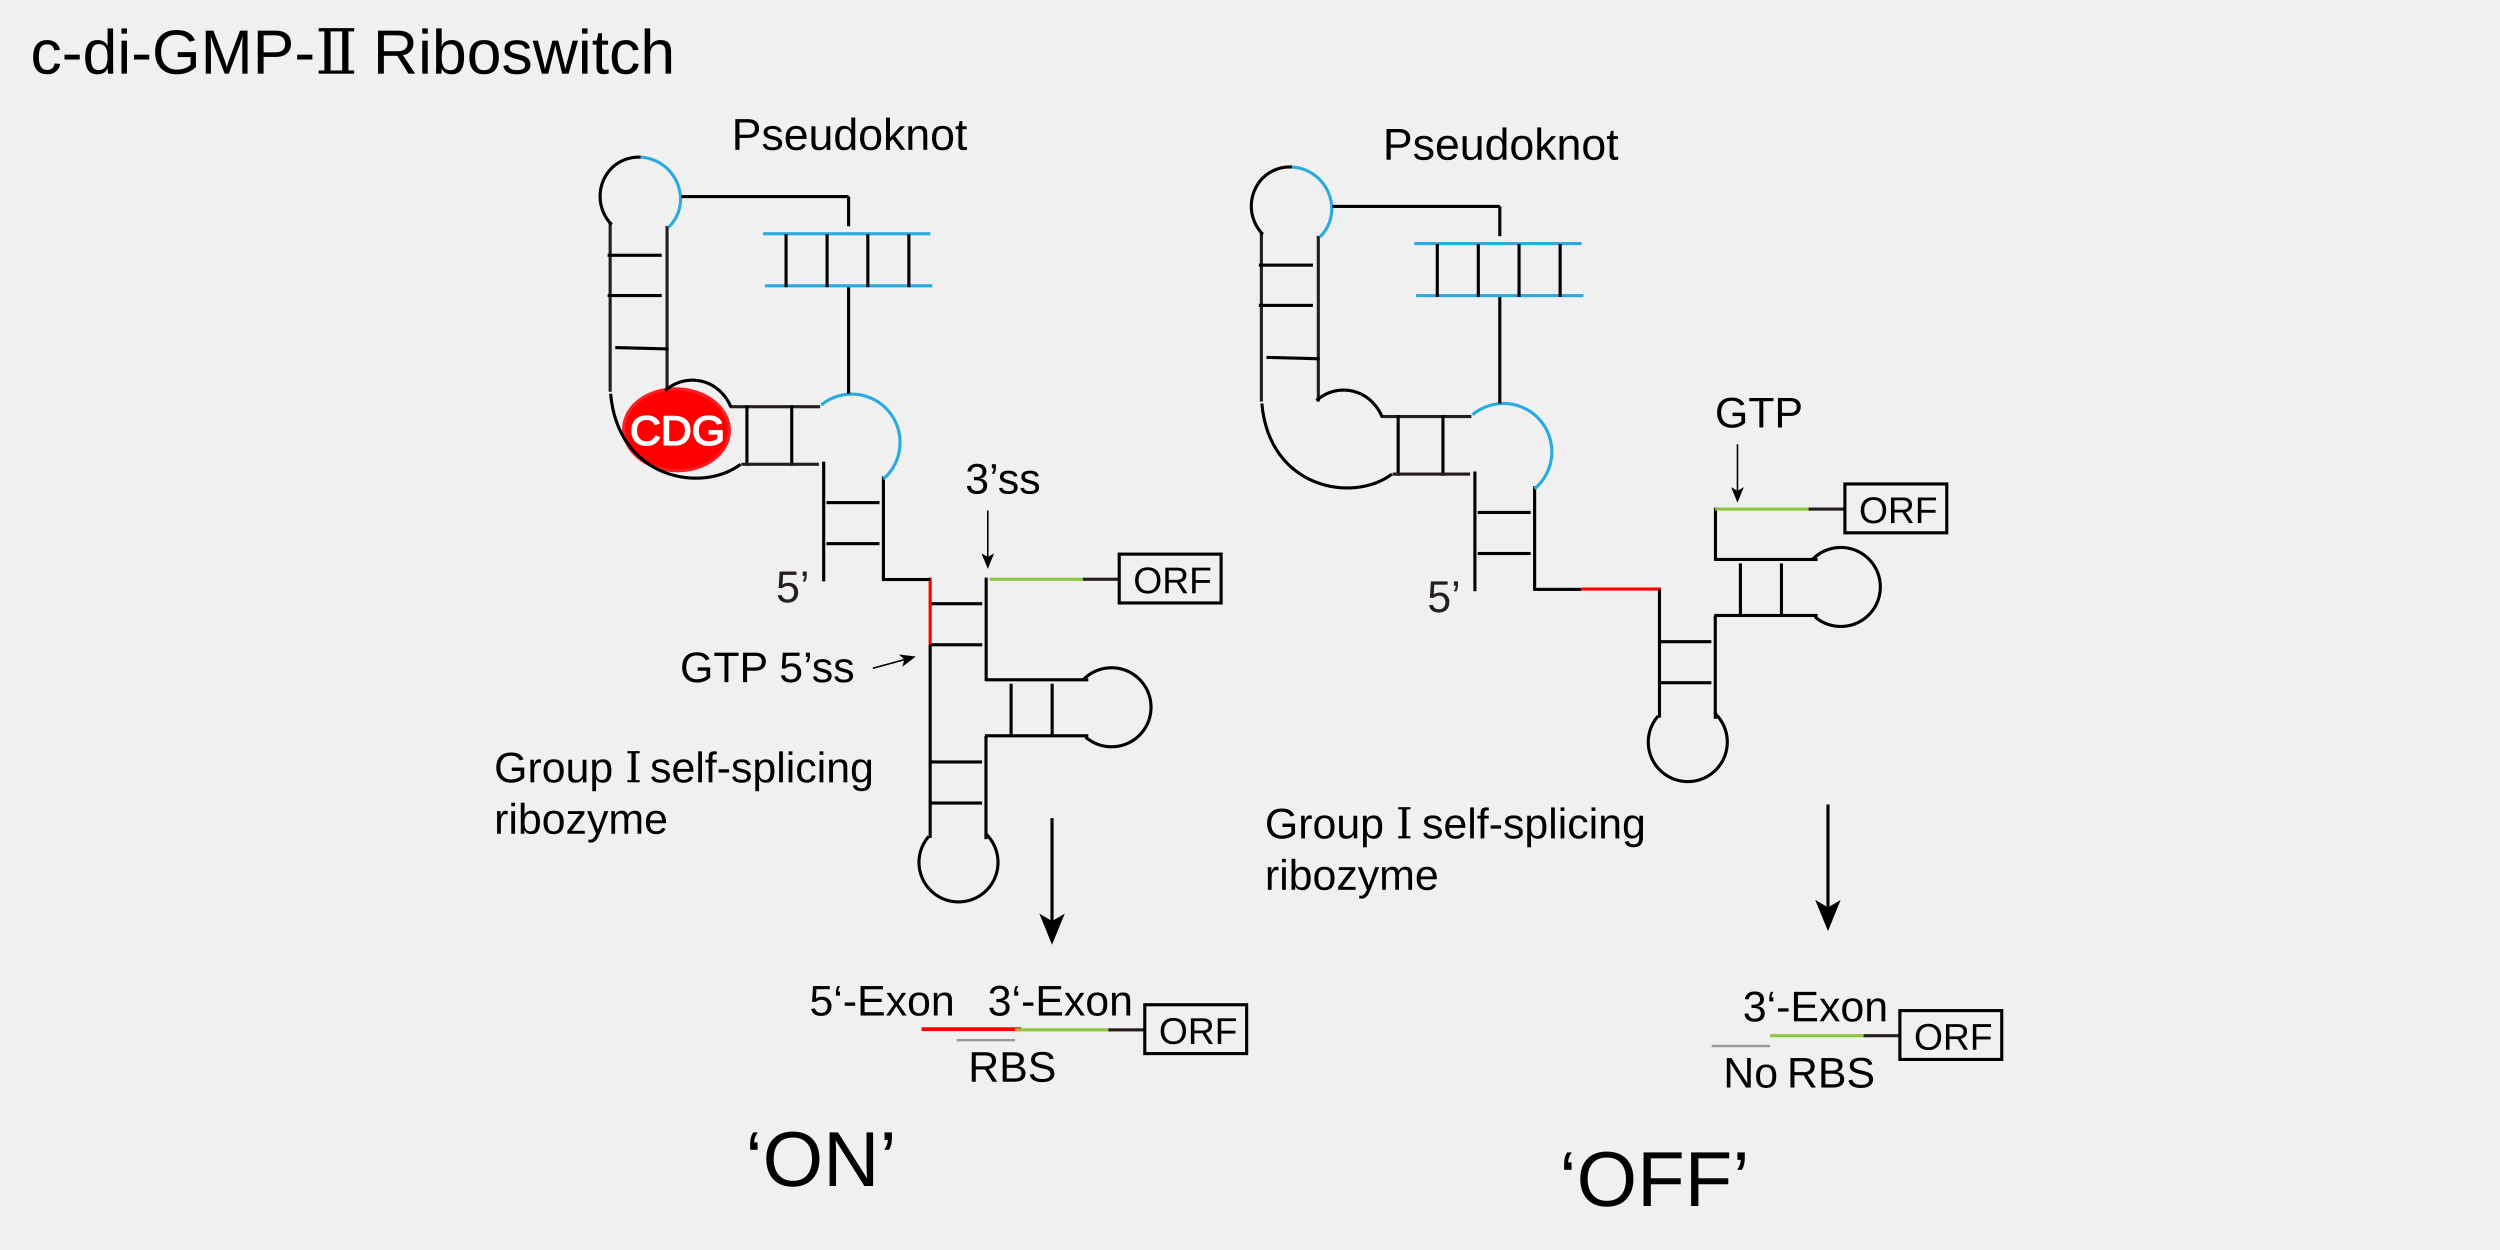
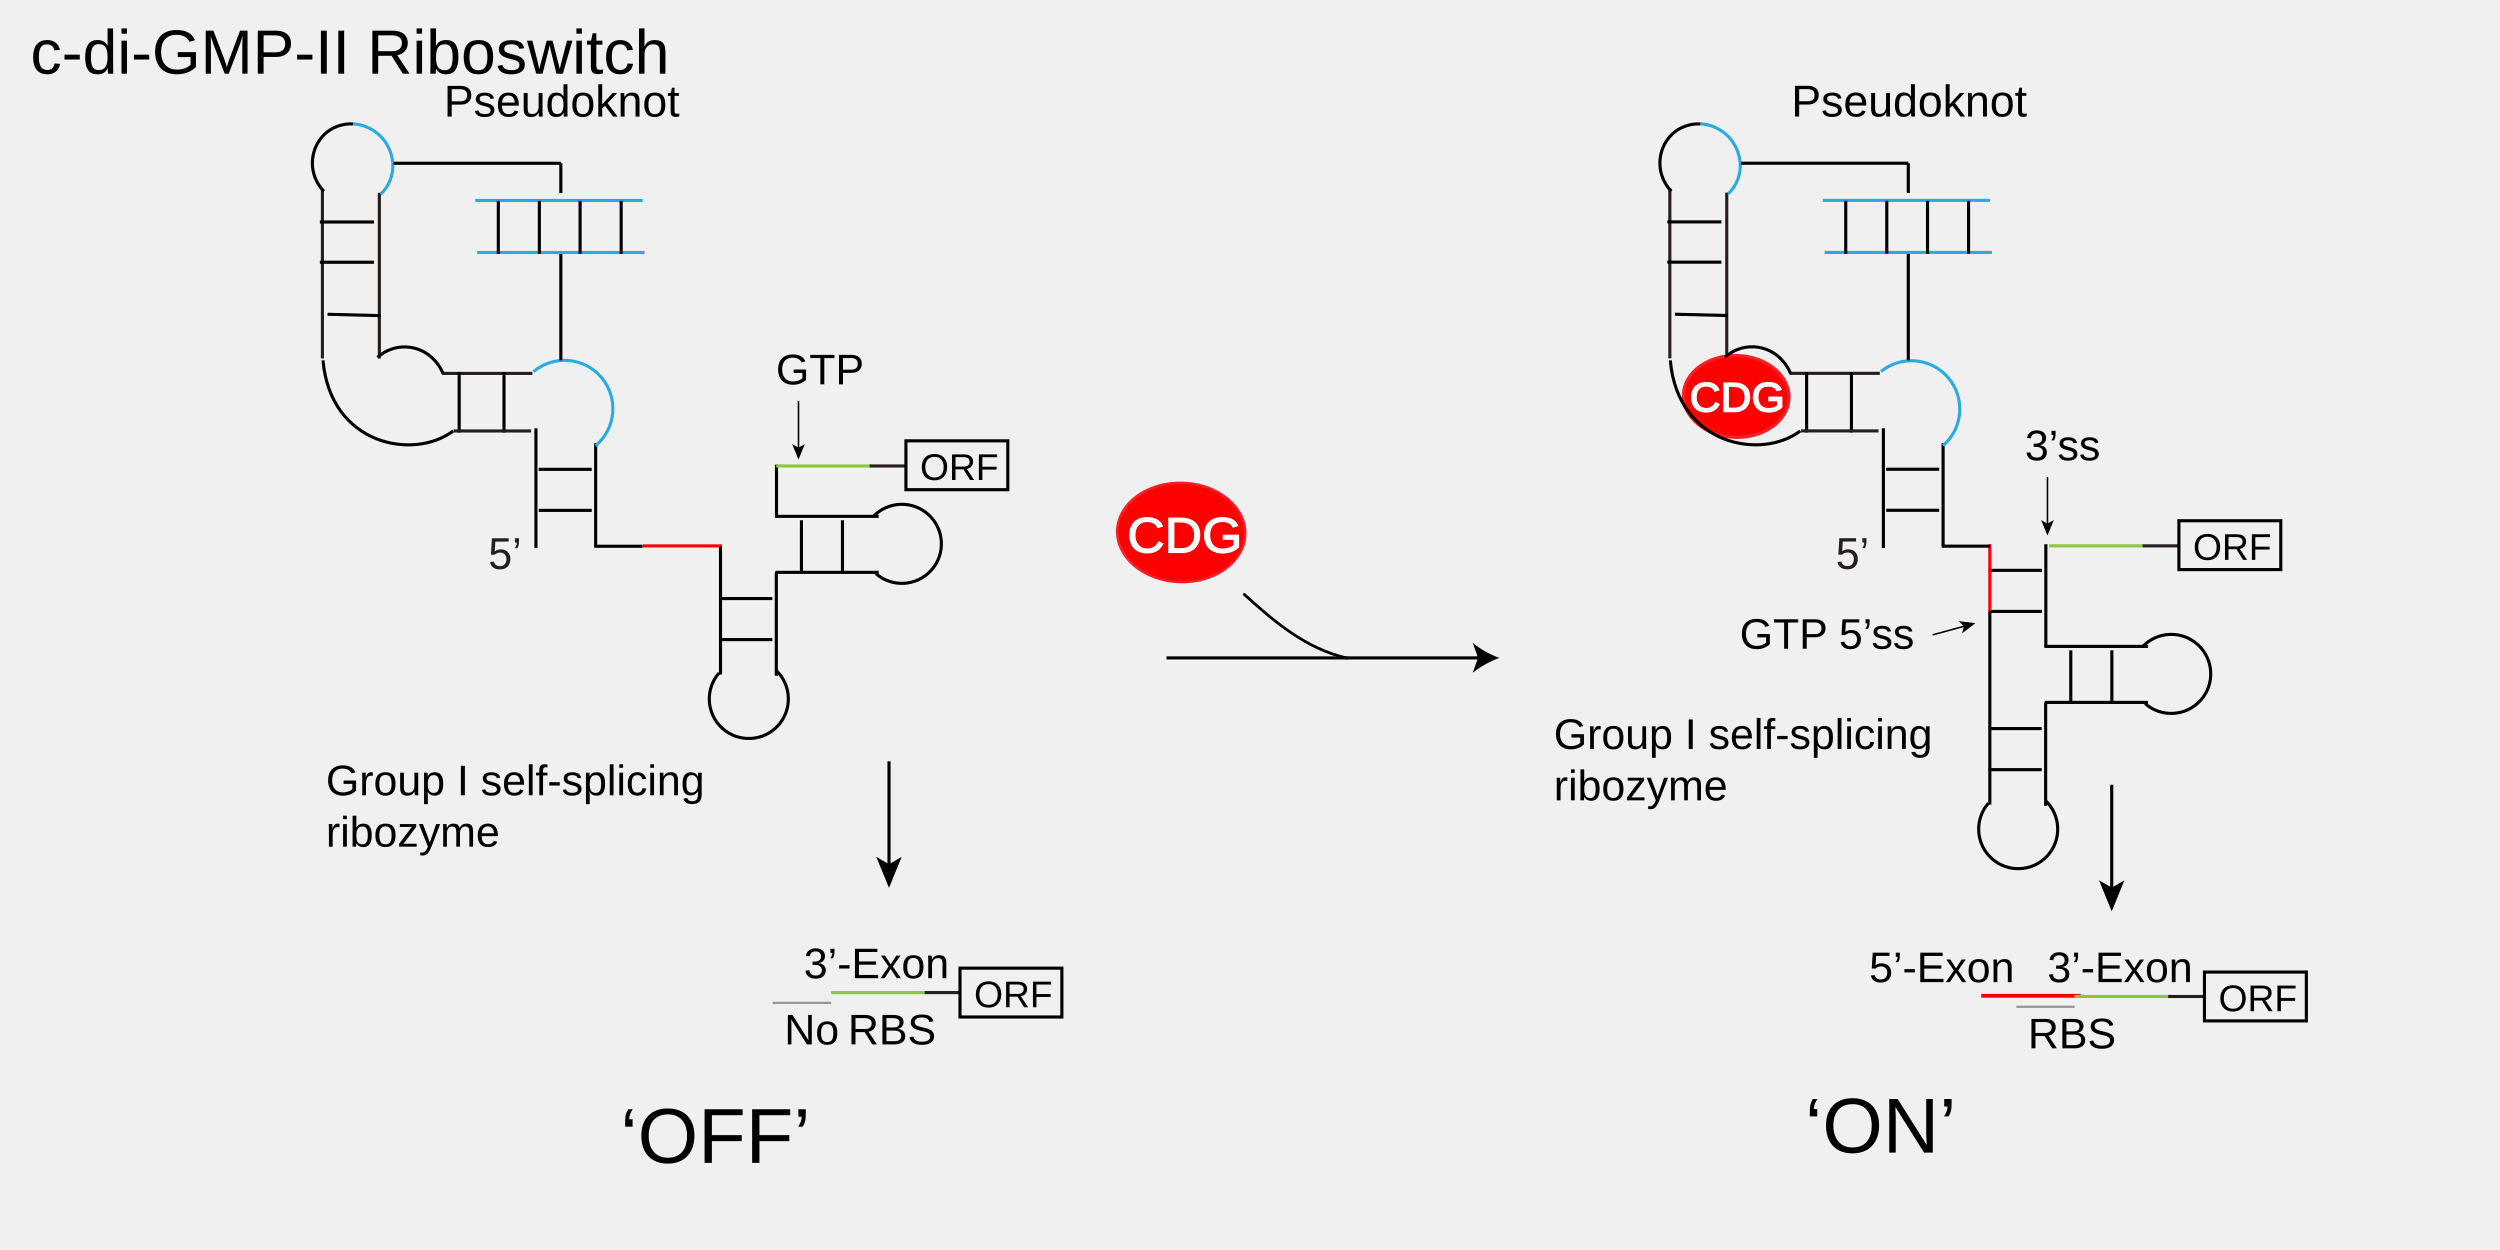
<svg xmlns="http://www.w3.org/2000/svg" id="图层_1" data-name="图层 1" viewBox="0 0 800 400">
  <defs>
-     <style>.cls-1{font-size:20px;}.cls-1,.cls-13,.cls-14,.cls-18,.cls-20,.cls-4,.cls-8{font-family:ArialMT, Arial;}.cls-2{font-family:TimesNewRomanPSMT, Times New Roman;}.cls-12,.cls-24,.cls-26,.cls-3,.cls-6,.cls-9{fill:none;}.cls-3{stroke:#251e1c;}.cls-18,.cls-4{font-size:14.28px;}.cls-4{fill:#251e1c;}.cls-5{letter-spacing:-0.04em;}.cls-10,.cls-11,.cls-24,.cls-6{stroke:#000;}.cls-11,.cls-17,.cls-25,.cls-7{fill:red;}.cls-7{stroke:#ff1d25;}.cls-8{font-size:13.17px;stroke:#fff;}.cls-10,.cls-8{fill:#fff;}.cls-24,.cls-8{stroke-width:0.5px;}.cls-9{stroke:#29abe2;}.cls-10{stroke-miterlimit:10;}.cls-12{stroke:#8cc63f;}.cls-13{font-size:11.9px;}.cls-14{font-size:24.92px;}.cls-15{letter-spacing:-0.04em;}.cls-16{letter-spacing:-0.04em;}.cls-17,.cls-25{stroke:red;}.cls-19{letter-spacing:-0.04em;}.cls-20{font-size:13.71px;}.cls-21{letter-spacing:0em;}.cls-22{letter-spacing:-0.02em;}.cls-23{letter-spacing:-0.02em;}.cls-25{stroke-width:1.22px;}.cls-26{stroke:#999;stroke-width:0.75px;}.cls-27{font-family:AdobeSongStd-Light-GBpc-EUC-H, Adobe Song Std;letter-spacing:0em;}.cls-28{letter-spacing:-0.02em;}</style>
+     <style>.cls-1,.cls-13,.cls-14,.cls-17,.cls-18,.cls-2,.cls-20,.cls-21,.cls-26,.cls-28,.cls-29,.cls-4,.cls-5,.cls-8,.cls-9{isolation:isolate;}.cls-2{font-size:20px;}.cls-13,.cls-14,.cls-17,.cls-18,.cls-2,.cls-20,.cls-21,.cls-26,.cls-28,.cls-29,.cls-4,.cls-5,.cls-8,.cls-9{font-family:ArialMT, Arial;}.cls-10,.cls-11,.cls-12,.cls-16,.cls-22,.cls-23,.cls-24,.cls-29,.cls-3,.cls-6,.cls-9{fill:none;}.cls-3{stroke:#251e1c;}.cls-17,.cls-26,.cls-4,.cls-5{font-size:14.28px;}.cls-26,.cls-4,.cls-5{fill:#251e1c;}.cls-5{letter-spacing:-0.08em;}.cls-11,.cls-22,.cls-6{stroke:#000;}.cls-27,.cls-7{fill:red;stroke:#ff1d25;}.cls-8,.cls-9{font-size:13.17px;}.cls-28,.cls-8{fill:#fff;}.cls-29,.cls-9{stroke:#fff;}.cls-22,.cls-9{stroke-width:0.5px;}.cls-10{stroke:#29abe2;}.cls-11{stroke-miterlimit:10;}.cls-12{stroke:#8cc63f;}.cls-13{font-size:11.9px;}.cls-14{font-size:24.92px;}.cls-15{letter-spacing:-0.04em;}.cls-16,.cls-23{stroke:red;}.cls-18,.cls-20,.cls-21{font-size:13.71px;}.cls-19{letter-spacing:-0.02em;}.cls-20{letter-spacing:-0.04em;}.cls-21{letter-spacing:-0.06em;}.cls-23{stroke-width:1.22px;}.cls-24{stroke:#999;stroke-width:0.75px;}.cls-25{letter-spacing:-0.04em;}.cls-26{letter-spacing:-0.08em;}.cls-27{stroke-miterlimit:4;stroke-width:0.83px;}.cls-28,.cls-29{font-size:15.93px;}.cls-29{stroke-width:0.4px;}</style>
  </defs>
-   <text class="cls-1" transform="translate(9.75 23.58)">c-di-GMP-<tspan class="cls-2" x="91.1" y="0">Ⅱ</tspan>
-     <tspan x="104.03" y="0" xml:space="preserve"> Riboswitch </tspan>
-   </text>
-   <line class="cls-3" x1="195.25" y1="71.14" x2="195.25" y2="125.37" />
-   <line class="cls-3" x1="213.46" y1="72.32" x2="213.46" y2="125.37" />
-   <text class="cls-4" transform="translate(248.35 192.73) scale(0.96 1)">5<tspan class="cls-5" x="7.94" y="0">’</tspan>
-   </text>
-   <line class="cls-6" x1="194.44" y1="81.69" x2="211.75" y2="81.69" />
-   <line class="cls-6" x1="194.44" y1="94.57" x2="211.75" y2="94.57" />
-   <line class="cls-6" x1="196.89" y1="111.23" x2="213.84" y2="111.66" />
-   <ellipse class="cls-7" cx="216.47" cy="137.52" rx="13.1" ry="16.92" transform="translate(71.98 349.4) rotate(-88.13)" />
-   <text class="cls-8" transform="translate(201.59 142.35) scale(1.04 1)">CDG</text>
-   <path class="cls-9" d="M217.74,62.61a12.4,12.4,0,0,1-3.81,10.12" />
-   <path class="cls-9" d="M205,50.29a13.53,13.53,0,0,1,12.72,12.32" />
-   <path class="cls-6" d="M195.72,71.87a12.91,12.91,0,0,1,.16-18.24A12.42,12.42,0,0,1,205,50.29" />
-   <path class="cls-6" d="M237,148.57C224.65,158,197.78,153.33,195.4,126" />
-   <line class="cls-3" x1="233.57" y1="130.15" x2="262.44" y2="130.15" />
-   <line class="cls-6" x1="239.02" y1="149.04" x2="239.02" y2="129.73" />
-   <line class="cls-6" x1="253.36" y1="149.04" x2="253.36" y2="129.73" />
-   <line class="cls-3" x1="237.23" y1="148.57" x2="262.03" y2="148.57" />
-   <line class="cls-10" x1="264.47" y1="173.97" x2="281.43" y2="173.97" />
-   <line class="cls-10" x1="264.47" y1="160.84" x2="281.43" y2="160.84" />
-   <line class="cls-11" x1="263.58" y1="186.05" x2="263.58" y2="147.73" />
-   <line class="cls-6" x1="282.69" y1="185.54" x2="282.69" y2="152.49" />
-   <line class="cls-12" x1="316.61" y1="185.36" x2="346.98" y2="185.36" />
-   <line class="cls-3" x1="346.53" y1="185.36" x2="358.15" y2="185.36" />
-   <rect class="cls-6" x="358.15" y="177.32" width="32.6" height="15.63" />
-   <text class="cls-13" transform="translate(362.66 189.84)">ORF</text>
-   <text class="cls-14" transform="translate(238.5 379.51)">‘ON<tspan class="cls-15" x="42.92" y="0">’</tspan>
-   </text>
-   <text class="cls-14" transform="translate(498.97 385.91)">‘OFF<tspan class="cls-16" x="55.38" y="0">’</tspan>
-   </text>
-   <path class="cls-6" d="M212.88,125a12.89,12.89,0,0,1,18.21.87,13.33,13.33,0,0,1,2.79,4.4" />
-   <path class="cls-9" d="M262.81,129.57a15.47,15.47,0,0,1,19.86,23.72" />
-   <line class="cls-10" x1="297.35" y1="206.33" x2="314.31" y2="206.33" />
-   <line class="cls-10" x1="297.35" y1="193.19" x2="314.31" y2="193.19" />
-   <line class="cls-17" x1="297.65" y1="206.33" x2="297.65" y2="184.84" />
-   <line class="cls-11" x1="297.65" y1="268.14" x2="297.65" y2="206.33" />
-   <line class="cls-6" x1="315.57" y1="217.89" x2="315.57" y2="184.84" />
-   <line class="cls-6" x1="297.72" y1="185.45" x2="282.25" y2="185.45" />
-   <line class="cls-10" x1="297.29" y1="256.97" x2="314.25" y2="256.97" />
-   <line class="cls-10" x1="297.29" y1="243.83" x2="314.25" y2="243.83" />
-   <line class="cls-6" x1="315.51" y1="268.53" x2="315.51" y2="235.48" />
-   <path class="cls-6" d="M297.2,267.64a12.65,12.65,0,1,0,18.21-.87" />
-   <line class="cls-10" x1="336.69" y1="235.75" x2="336.69" y2="218.79" />
-   <line class="cls-10" x1="323.55" y1="235.75" x2="323.55" y2="218.79" />
-   <line class="cls-11" x1="348.25" y1="235.45" x2="315.2" y2="235.45" />
-   <line class="cls-6" x1="348.25" y1="217.53" x2="315.2" y2="217.53" />
-   <path class="cls-6" d="M347.36,235.85a12.65,12.65,0,1,0-.87-18.21" />
-   <line class="cls-6" x1="218.01" y1="62.91" x2="271.55" y2="62.91" />
-   <line class="cls-6" x1="271.55" y1="91.46" x2="271.55" y2="125.96" />
-   <line class="cls-6" x1="271.55" y1="62.91" x2="271.55" y2="72.42" />
-   <line class="cls-9" x1="244.18" y1="74.8" x2="297.72" y2="74.8" />
-   <line class="cls-9" x1="244.78" y1="91.46" x2="298.32" y2="91.46" />
-   <line class="cls-10" x1="264.67" y1="91.9" x2="264.67" y2="74.94" />
-   <line class="cls-10" x1="251.54" y1="91.9" x2="251.54" y2="74.94" />
-   <line class="cls-10" x1="290.84" y1="91.9" x2="290.84" y2="74.94" />
-   <line class="cls-10" x1="277.71" y1="91.9" x2="277.71" y2="74.94" />
-   <text class="cls-18" transform="translate(234.13 47.96)">Pseudoknot</text>
-   <line class="cls-3" x1="403.64" y1="74.28" x2="403.64" y2="128.51" />
-   <line class="cls-3" x1="421.86" y1="75.47" x2="421.86" y2="128.51" />
-   <text class="cls-4" transform="translate(456.74 195.87) scale(0.96 1)">5<tspan class="cls-19" x="7.94" y="0">’</tspan>
-   </text>
-   <line class="cls-6" x1="402.83" y1="84.84" x2="420.14" y2="84.84" />
-   <line class="cls-6" x1="402.83" y1="97.72" x2="420.14" y2="97.72" />
-   <line class="cls-6" x1="405.28" y1="114.37" x2="422.23" y2="114.81" />
-   <path class="cls-9" d="M426.13,65.76a12.43,12.43,0,0,1-3.81,10.12" />
-   <path class="cls-9" d="M413.41,53.44a13.53,13.53,0,0,1,12.72,12.32" />
-   <path class="cls-6" d="M404.11,75a12.9,12.9,0,0,1,.16-18.23,12.34,12.34,0,0,1,9.14-3.34" />
-   <path class="cls-6" d="M445.43,151.71c-12.38,9.42-39.26,4.76-41.64-22.6" />
-   <line class="cls-3" x1="441.96" y1="133.29" x2="470.83" y2="133.29" />
-   <line class="cls-6" x1="447.41" y1="152.18" x2="447.41" y2="132.88" />
-   <line class="cls-6" x1="461.75" y1="152.18" x2="461.75" y2="132.88" />
-   <line class="cls-3" x1="445.62" y1="151.71" x2="470.42" y2="151.71" />
-   <line class="cls-10" x1="472.86" y1="177.12" x2="489.82" y2="177.12" />
-   <line class="cls-10" x1="472.86" y1="163.99" x2="489.82" y2="163.99" />
-   <line class="cls-11" x1="471.97" y1="189.19" x2="471.97" y2="150.88" />
-   <line class="cls-6" x1="491.08" y1="188.69" x2="491.08" y2="155.63" />
-   <path class="cls-6" d="M421.27,128.17a12.9,12.9,0,0,1,18.21.87,13.43,13.43,0,0,1,2.79,4.4" />
-   <path class="cls-9" d="M471.2,132.72a15.46,15.46,0,1,1,19.86,23.71" />
-   <line class="cls-17" x1="531.52" y1="188.49" x2="506.21" y2="188.49" />
-   <line class="cls-11" x1="531.03" y1="229.65" x2="531.03" y2="188.65" />
-   <line class="cls-6" x1="548.95" y1="179.4" x2="548.95" y2="162.48" />
-   <line class="cls-6" x1="506.11" y1="188.6" x2="490.65" y2="188.6" />
-   <line class="cls-10" x1="530.67" y1="218.47" x2="547.63" y2="218.47" />
-   <line class="cls-10" x1="530.67" y1="205.34" x2="547.63" y2="205.34" />
-   <line class="cls-6" x1="548.89" y1="230.04" x2="548.89" y2="196.99" />
-   <path class="cls-6" d="M530.57,229.14a12.65,12.65,0,1,0,18.21-.87" />
-   <line class="cls-10" x1="570.06" y1="197.25" x2="570.06" y2="180.29" />
-   <line class="cls-10" x1="556.93" y1="197.25" x2="556.93" y2="180.29" />
-   <line class="cls-11" x1="581.63" y1="196.95" x2="548.58" y2="196.95" />
-   <line class="cls-6" x1="581.63" y1="179.03" x2="548.58" y2="179.03" />
-   <path class="cls-6" d="M580.74,197.35a12.65,12.65,0,1,0-.87-18.21" />
-   <line class="cls-6" x1="426.4" y1="66.05" x2="479.94" y2="66.05" />
-   <line class="cls-6" x1="479.94" y1="94.6" x2="479.94" y2="129.11" />
-   <line class="cls-6" x1="479.94" y1="66.05" x2="479.94" y2="75.57" />
-   <line class="cls-9" x1="452.57" y1="77.95" x2="506.11" y2="77.95" />
-   <line class="cls-9" x1="453.17" y1="94.6" x2="506.71" y2="94.6" />
-   <line class="cls-10" x1="473.06" y1="95.04" x2="473.06" y2="78.08" />
-   <line class="cls-10" x1="459.93" y1="95.04" x2="459.93" y2="78.08" />
-   <line class="cls-10" x1="499.24" y1="95.04" x2="499.24" y2="78.08" />
-   <line class="cls-10" x1="486.1" y1="95.04" x2="486.1" y2="78.08" />
-   <text class="cls-18" transform="translate(442.52 51.11)">Pseudoknot</text>
-   <line class="cls-12" x1="548.83" y1="162.91" x2="579.2" y2="162.91" />
-   <line class="cls-3" x1="578.75" y1="162.91" x2="590.37" y2="162.91" />
-   <rect class="cls-6" x="590.37" y="154.87" width="32.6" height="15.63" />
-   <text class="cls-13" transform="translate(594.88 167.39)">ORF</text>
-   <text class="cls-20" transform="translate(158.12 250.34)">Group <tspan class="cls-2" x="41.91" y="0">Ⅰ </tspan>
-     <tspan class="cls-21" x="49.9" y="0">self-splicing </tspan>
-     <tspan x="0" y="16.45">ribozyme</tspan>
-   </text>
-   <text class="cls-20" transform="translate(404.77 268.28)">Group <tspan class="cls-2" x="41.91" y="0">Ⅰ</tspan>
-     <tspan x="46.47" y="0" xml:space="preserve"> self-splicing </tspan>
-     <tspan x="0" y="16.45">ribozyme</tspan>
-   </text>
-   <text class="cls-20" transform="translate(217.61 218.28)">GT<tspan class="cls-22" x="19.04" y="0">P</tspan>
-     <tspan x="27.93" y="0" xml:space="preserve"> 5</tspan>
-     <tspan class="cls-23" x="39.37" y="0">’</tspan>
-     <tspan class="cls-21" x="42.16" y="0">ss</tspan>
-   </text>
-   <text class="cls-20" transform="translate(308.88 157.96)">3<tspan class="cls-22" x="7.62" y="0">’</tspan>
-     <tspan x="10.42" y="0">ss</tspan>
-   </text>
-   <line class="cls-24" x1="316.09" y1="163.36" x2="316.09" y2="178.52" />
-   <polygon points="316.09 182.05 314.06 177.08 316.09 178.26 318.12 177.08 316.09 182.05" />
-   <line class="cls-24" x1="279.33" y1="213.83" x2="289.63" y2="211.02" />
-   <polygon points="293.03 210.09 288.77 213.36 289.37 211.09 287.7 209.44 293.03 210.09" />
-   <line class="cls-6" x1="336.65" y1="261.81" x2="336.65" y2="295.25" />
-   <polygon points="336.65 302.31 332.59 292.37 336.65 294.73 340.72 292.37 336.65 302.31" />
-   <line class="cls-25" x1="294.9" y1="329.33" x2="326.76" y2="329.33" />
-   <line class="cls-12" x1="324.8" y1="329.56" x2="355.17" y2="329.56" />
-   <line class="cls-3" x1="354.72" y1="329.56" x2="366.33" y2="329.56" />
-   <rect class="cls-6" x="366.33" y="321.52" width="32.6" height="15.63" />
-   <text class="cls-13" transform="translate(370.85 334.05)">ORF</text>
-   <text class="cls-20" transform="translate(259.03 324.96)">5‘-Exon</text>
-   <text class="cls-20" transform="translate(316.07 324.96)">3‘-Exon</text>
-   <text class="cls-20" transform="translate(309.84 346.15)">RBS</text>
-   <line class="cls-26" x1="306.12" y1="332.85" x2="324.81" y2="332.85" />
-   <line class="cls-12" x1="566.43" y1="331.43" x2="596.8" y2="331.43" />
-   <line class="cls-3" x1="596.35" y1="331.43" x2="607.96" y2="331.43" />
-   <rect class="cls-6" x="607.96" y="323.39" width="32.6" height="15.63" />
-   <text class="cls-13" transform="translate(612.48 335.92)">ORF</text>
-   <text class="cls-20" transform="translate(557.7 326.83)">3‘-Exon</text>
-   <text class="cls-20" transform="translate(551.46 348.01)">No<tspan class="cls-27" x="17.52" y="0"> </tspan>
-     <tspan x="20.36" y="0">RBS</tspan>
-   </text>
-   <line class="cls-26" x1="547.75" y1="334.72" x2="566.44" y2="334.72" />
-   <line class="cls-6" x1="584.95" y1="257.43" x2="584.95" y2="290.88" />
-   <polygon points="584.95 297.94 580.88 287.99 584.95 290.35 589.01 287.99 584.95 297.94" />
-   <text class="cls-20" transform="translate(548.78 136.78)">GT<tspan class="cls-28" x="19.04" y="0">P</tspan>
-   </text>
-   <line class="cls-24" x1="555.99" y1="142.17" x2="555.99" y2="157.34" />
-   <polygon points="555.99 160.87 553.96 155.89 555.99 157.07 558.02 155.89 555.99 160.87" />
+   <g class="cls-1">
+     <text class="cls-2" transform="translate(9.75 23.58)">c-di-GMP-II Riboswitch</text>
+     <text class="cls-2" transform="translate(113.78 23.58)"> </text>
+   </g>
+   <line class="cls-3" x1="534.35" y1="60.46" x2="534.35" y2="114.69" />
+   <line class="cls-3" x1="552.56" y1="61.64" x2="552.56" y2="114.69" />
+   <g class="cls-1">
+     <text class="cls-4" transform="translate(587.45 182.05) scale(0.96 1)">5</text>
+     <text class="cls-5" transform="translate(595.07 182.05) scale(0.96 1)">’</text>
+   </g>
+   <line class="cls-6" x1="533.54" y1="71.01" x2="550.85" y2="71.01" />
+   <line class="cls-6" x1="533.54" y1="83.89" x2="550.85" y2="83.89" />
+   <line class="cls-6" x1="535.99" y1="100.55" x2="552.94" y2="100.98" />
+   <ellipse class="cls-7" cx="555.59" cy="126.85" rx="13.1" ry="16.92" transform="translate(410.68 678.01) rotate(-88.13)" />
+   <text class="cls-8" transform="translate(540.69 131.67) scale(1.04 1)">CDG</text>
+   <text class="cls-9" transform="translate(540.69 131.67) scale(1.04 1)">CDG</text>
+   <path class="cls-10" d="M556.84,51.93A12.38,12.38,0,0,1,553,62.05" />
+   <path class="cls-10" d="M544.1,39.61a13.53,13.53,0,0,1,12.72,12.32" />
+   <path class="cls-6" d="M534.82,61.19A12.92,12.92,0,0,1,535,43a12.4,12.4,0,0,1,9.12-3.34" />
+   <path class="cls-6" d="M576.1,137.89c-12.35,9.43-39.22,4.76-41.6-22.57" />
+   <line class="cls-3" x1="572.67" y1="119.47" x2="601.54" y2="119.47" />
+   <line class="cls-6" x1="578.12" y1="138.36" x2="578.12" y2="119.05" />
+   <line class="cls-6" x1="592.46" y1="138.36" x2="592.46" y2="119.05" />
+   <line class="cls-3" x1="576.33" y1="137.89" x2="601.13" y2="137.89" />
+   <line class="cls-11" x1="603.57" y1="163.29" x2="620.53" y2="163.29" />
+   <line class="cls-11" x1="603.57" y1="150.16" x2="620.53" y2="150.16" />
+   <line class="cls-6" x1="602.68" y1="175.37" x2="602.68" y2="137.05" />
+   <line class="cls-6" x1="621.79" y1="174.86" x2="621.79" y2="141.81" />
+   <line class="cls-12" x1="655.71" y1="174.68" x2="686.08" y2="174.68" />
+   <line class="cls-3" x1="685.63" y1="174.68" x2="697.25" y2="174.68" />
+   <rect class="cls-6" x="697.25" y="166.64" width="32.6" height="15.63" />
+   <text class="cls-13" transform="translate(701.76 179.16)">ORF</text>
+   <g class="cls-1">
+     <text class="cls-14" transform="translate(577.6 368.83)">‘ON<tspan class="cls-15" x="42.92" y="0">’</tspan>
+     </text>
+   </g>
+   <path class="cls-6" d="M552,114.32a12.89,12.89,0,0,1,18.21.87h0a13.28,13.28,0,0,1,2.79,4.4" />
+   <path class="cls-10" d="M601.91,118.89a15.47,15.47,0,0,1,19.86,23.72" />
+   <line class="cls-11" x1="636.45" y1="195.65" x2="653.41" y2="195.65" />
+   <line class="cls-11" x1="636.45" y1="182.51" x2="653.41" y2="182.51" />
+   <line class="cls-16" x1="636.75" y1="195.65" x2="636.75" y2="174.16" />
+   <line class="cls-6" x1="636.75" y1="257.46" x2="636.75" y2="195.65" />
+   <line class="cls-6" x1="654.67" y1="207.21" x2="654.67" y2="174.16" />
+   <line class="cls-6" x1="636.82" y1="174.77" x2="621.35" y2="174.77" />
+   <line class="cls-11" x1="636.39" y1="246.29" x2="653.35" y2="246.29" />
+   <line class="cls-11" x1="636.39" y1="233.15" x2="653.35" y2="233.15" />
+   <line class="cls-6" x1="654.61" y1="257.85" x2="654.61" y2="224.8" />
+   <path class="cls-6" d="M636.3,257a12.65,12.65,0,1,0,18.21-.87" />
+   <line class="cls-11" x1="675.79" y1="225.07" x2="675.79" y2="208.11" />
+   <line class="cls-11" x1="662.65" y1="225.07" x2="662.65" y2="208.11" />
+   <line class="cls-6" x1="687.35" y1="224.77" x2="654.3" y2="224.77" />
+   <line class="cls-6" x1="687.35" y1="206.85" x2="654.3" y2="206.85" />
+   <path class="cls-6" d="M686.46,225.17a12.65,12.65,0,1,0-.87-18.21" />
+   <line class="cls-6" x1="557.11" y1="52.23" x2="610.65" y2="52.23" />
+   <line class="cls-6" x1="610.65" y1="80.78" x2="610.65" y2="115.28" />
+   <line class="cls-6" x1="610.65" y1="52.23" x2="610.65" y2="61.74" />
+   <line class="cls-10" x1="583.28" y1="64.12" x2="636.82" y2="64.12" />
+   <line class="cls-10" x1="583.88" y1="80.78" x2="637.42" y2="80.78" />
+   <line class="cls-11" x1="603.77" y1="81.22" x2="603.77" y2="64.26" />
+   <line class="cls-11" x1="590.64" y1="81.22" x2="590.64" y2="64.26" />
+   <line class="cls-11" x1="629.94" y1="81.22" x2="629.94" y2="64.26" />
+   <line class="cls-11" x1="616.81" y1="81.22" x2="616.81" y2="64.26" />
+   <text class="cls-17" transform="translate(573.23 37.28)">Pseudoknot</text>
+   <text class="cls-18" transform="translate(497.22 239.66)">Group I self-splicing </text>
+   <text class="cls-18" transform="translate(497.22 256.11)">ribozyme</text>
+   <g class="cls-1">
+     <text class="cls-18" transform="translate(556.71 207.6)">G<tspan class="cls-19" x="10.66" y="0">T</tspan>
+     </text>
+     <text class="cls-20" transform="translate(575.75 207.6)">P</text>
+     <text class="cls-18" transform="translate(584.64 207.6)">
+       <tspan xml:space="preserve"> 5</tspan>
+     </text>
+     <text class="cls-21" transform="translate(596.08 207.6)">’</text>
+     <text class="cls-18" transform="translate(598.87 207.6)">ss</text>
+   </g>
+   <g class="cls-1">
+     <text class="cls-18" transform="translate(647.98 147.28)">3</text>
+     <text class="cls-21" transform="translate(655.6 147.28)">’</text>
+     <text class="cls-18" transform="translate(658.4 147.28)">ss</text>
+   </g>
+   <line class="cls-22" x1="655.19" y1="152.68" x2="655.19" y2="167.84" />
+   <polygon points="655.19 171.37 653.16 166.4 655.19 167.58 657.22 166.4 655.19 171.37" />
+   <line class="cls-22" x1="618.43" y1="203.15" x2="628.73" y2="200.34" />
+   <polygon points="632.13 199.41 627.87 202.68 628.47 200.41 626.8 198.76 632.13 199.41" />
+   <line class="cls-6" x1="675.75" y1="251.13" x2="675.75" y2="284.57" />
+   <polygon points="675.75 291.63 671.69 281.69 675.75 284.05 679.82 281.69 675.75 291.63" />
+   <line class="cls-23" x1="634" y1="318.65" x2="665.86" y2="318.65" />
+   <line class="cls-12" x1="663.9" y1="318.88" x2="694.27" y2="318.88" />
+   <line class="cls-3" x1="693.82" y1="318.88" x2="705.43" y2="318.88" />
+   <text class="cls-18" transform="translate(598.13 314.28)">5’-Exon</text>
+   <text class="cls-18" transform="translate(655.17 314.28)">3’-Exon</text>
+   <text class="cls-18" transform="translate(648.94 335.47)">RBS</text>
+   <line class="cls-24" x1="645.22" y1="322.17" x2="663.91" y2="322.17" />
+   <g class="cls-1">
+     <text class="cls-14" transform="translate(198.5 372.11)">‘OFF<tspan class="cls-25" x="55.36" y="0">’</tspan>
+     </text>
+   </g>
+   <line class="cls-3" x1="103.17" y1="60.48" x2="103.17" y2="114.71" />
+   <line class="cls-3" x1="121.39" y1="61.67" x2="121.39" y2="114.71" />
+   <g class="cls-1">
+     <text class="cls-4" transform="translate(156.27 182.07) scale(0.96 1)">5</text>
+     <text class="cls-26" transform="translate(163.89 182.07) scale(0.96 1)">’</text>
+   </g>
+   <line class="cls-6" x1="102.36" y1="71.04" x2="119.67" y2="71.04" />
+   <line class="cls-6" x1="102.36" y1="83.92" x2="119.67" y2="83.92" />
+   <line class="cls-6" x1="104.81" y1="100.57" x2="121.76" y2="101.01" />
+   <path class="cls-10" d="M125.66,52a12.47,12.47,0,0,1-3.81,10.12" />
+   <path class="cls-10" d="M112.94,39.64A13.52,13.52,0,0,1,125.66,52" />
+   <path class="cls-6" d="M103.64,61.2A12.89,12.89,0,0,1,103.8,43a12.31,12.31,0,0,1,9.14-3.34" />
+   <path class="cls-6" d="M145,137.91c-12.38,9.42-39.26,4.76-41.64-22.6" />
+   <line class="cls-3" x1="141.49" y1="119.49" x2="170.36" y2="119.49" />
+   <line class="cls-6" x1="146.94" y1="138.38" x2="146.94" y2="119.08" />
+   <line class="cls-6" x1="161.28" y1="138.38" x2="161.28" y2="119.08" />
+   <line class="cls-3" x1="145.15" y1="137.91" x2="169.95" y2="137.91" />
+   <line class="cls-11" x1="172.39" y1="163.32" x2="189.35" y2="163.32" />
+   <line class="cls-11" x1="172.39" y1="150.19" x2="189.35" y2="150.19" />
+   <line class="cls-6" x1="171.5" y1="175.39" x2="171.5" y2="137.08" />
+   <line class="cls-6" x1="190.61" y1="174.89" x2="190.61" y2="141.83" />
+   <path class="cls-6" d="M120.8,114.37a12.89,12.89,0,0,1,18.21.87,13.61,13.61,0,0,1,2.79,4.4" />
+   <path class="cls-10" d="M170.73,118.92a15.46,15.46,0,0,1,19.86,23.71" />
+   <line class="cls-16" x1="231.05" y1="174.69" x2="205.74" y2="174.69" />
+   <line class="cls-6" x1="230.56" y1="215.85" x2="230.56" y2="174.85" />
+   <line class="cls-6" x1="248.48" y1="165.6" x2="248.48" y2="148.68" />
+   <line class="cls-6" x1="205.64" y1="174.8" x2="190.18" y2="174.8" />
+   <line class="cls-11" x1="230.2" y1="204.67" x2="247.16" y2="204.67" />
+   <line class="cls-11" x1="230.2" y1="191.54" x2="247.16" y2="191.54" />
+   <line class="cls-6" x1="248.42" y1="216.24" x2="248.42" y2="183.19" />
+   <path class="cls-6" d="M230.1,215.34a12.65,12.65,0,1,0,18.21-.87" />
+   <line class="cls-11" x1="269.59" y1="183.45" x2="269.59" y2="166.49" />
+   <line class="cls-11" x1="256.46" y1="183.45" x2="256.46" y2="166.49" />
+   <line class="cls-6" x1="281.16" y1="183.15" x2="248.11" y2="183.15" />
+   <line class="cls-6" x1="281.16" y1="165.23" x2="248.11" y2="165.23" />
+   <path class="cls-6" d="M280.27,183.55a12.65,12.65,0,1,0-.87-18.21" />
+   <line class="cls-6" x1="125.93" y1="52.25" x2="179.47" y2="52.25" />
+   <line class="cls-6" x1="179.47" y1="80.8" x2="179.47" y2="115.31" />
+   <line class="cls-6" x1="179.47" y1="52.25" x2="179.47" y2="61.77" />
+   <line class="cls-10" x1="152.1" y1="64.15" x2="205.64" y2="64.15" />
+   <line class="cls-10" x1="152.7" y1="80.8" x2="206.24" y2="80.8" />
+   <line class="cls-11" x1="172.59" y1="81.24" x2="172.59" y2="64.28" />
+   <line class="cls-11" x1="159.46" y1="81.24" x2="159.46" y2="64.28" />
+   <line class="cls-11" x1="198.77" y1="81.24" x2="198.77" y2="64.28" />
+   <line class="cls-11" x1="185.63" y1="81.24" x2="185.63" y2="64.28" />
+   <text class="cls-17" transform="translate(142.05 37.31)">Pseudoknot</text>
+   <line class="cls-12" x1="248.36" y1="149.11" x2="278.73" y2="149.11" />
+   <line class="cls-3" x1="278.28" y1="149.11" x2="289.9" y2="149.11" />
+   <rect class="cls-6" x="289.9" y="141.07" width="32.6" height="15.63" />
+   <text class="cls-13" transform="translate(294.41 153.59)">ORF</text>
+   <text class="cls-18" transform="translate(104.3 254.48)">Group I self-splicing </text>
+   <text class="cls-18" transform="translate(104.3 270.93)">ribozyme</text>
+   <line class="cls-12" x1="265.96" y1="317.63" x2="296.33" y2="317.63" />
+   <line class="cls-3" x1="295.88" y1="317.63" x2="307.49" y2="317.63" />
+   <text class="cls-18" transform="translate(257.23 313.03)">3’-Exon</text>
+   <g class="cls-1">
+     <text class="cls-18" transform="translate(250.99 334.21)">No</text>
+     <text class="cls-18" transform="translate(268.51 334.21)"> </text>
+     <text class="cls-18" transform="translate(271.35 334.21)">RBS</text>
+   </g>
+   <line class="cls-24" x1="247.28" y1="320.92" x2="265.97" y2="320.92" />
+   <line class="cls-6" x1="284.48" y1="243.63" x2="284.48" y2="277.08" />
+   <polygon points="284.48 284.13 280.41 274.19 284.48 276.55 288.54 274.19 284.48 284.13" />
+   <g class="cls-1">
+     <text class="cls-18" transform="translate(248.31 122.98)">G<tspan class="cls-19" x="10.66" y="0">T</tspan>
+     </text>
+     <text class="cls-20" transform="translate(267.35 122.98)">P</text>
+   </g>
+   <line class="cls-22" x1="255.52" y1="128.37" x2="255.52" y2="143.54" />
+   <polygon points="255.52 147.06 253.49 142.09 255.52 143.26 257.55 142.09 255.52 147.06" />
+   <line class="cls-6" x1="373.28" y1="210.53" x2="473.77" y2="210.53" />
+   <path d="M479.8,210.53a30.6,30.6,0,0,0-8.54,4.76l1.72-4.76-1.69-4.77A29.84,29.84,0,0,0,479.8,210.53Z" />
+   <path d="M397.87,190.55c9.67,8.8,20,17.54,33.06,20.47.56.13.81-.74.24-.87-12.95-2.89-23.1-11.53-32.67-20.24-.43-.39-1.06.25-.63.64Z" />
+   <ellipse class="cls-27" cx="377.99" cy="170.38" rx="15.86" ry="20.48" transform="translate(196.35 543.09) rotate(-88.28)" />
+   <text class="cls-28" transform="translate(360.73 176.78) scale(1.04 1)">CDG</text>
+   <text class="cls-29" transform="translate(360.73 176.78) scale(1.04 1)">CDG</text>
+   <rect class="cls-6" x="307.2" y="309.81" width="32.6" height="15.63" />
+   <text class="cls-13" transform="translate(311.71 322.33)">ORF</text>
+   <rect class="cls-6" x="705.43" y="311.06" width="32.6" height="15.63" />
+   <text class="cls-13" transform="translate(709.94 323.58)">ORF</text>
</svg>
